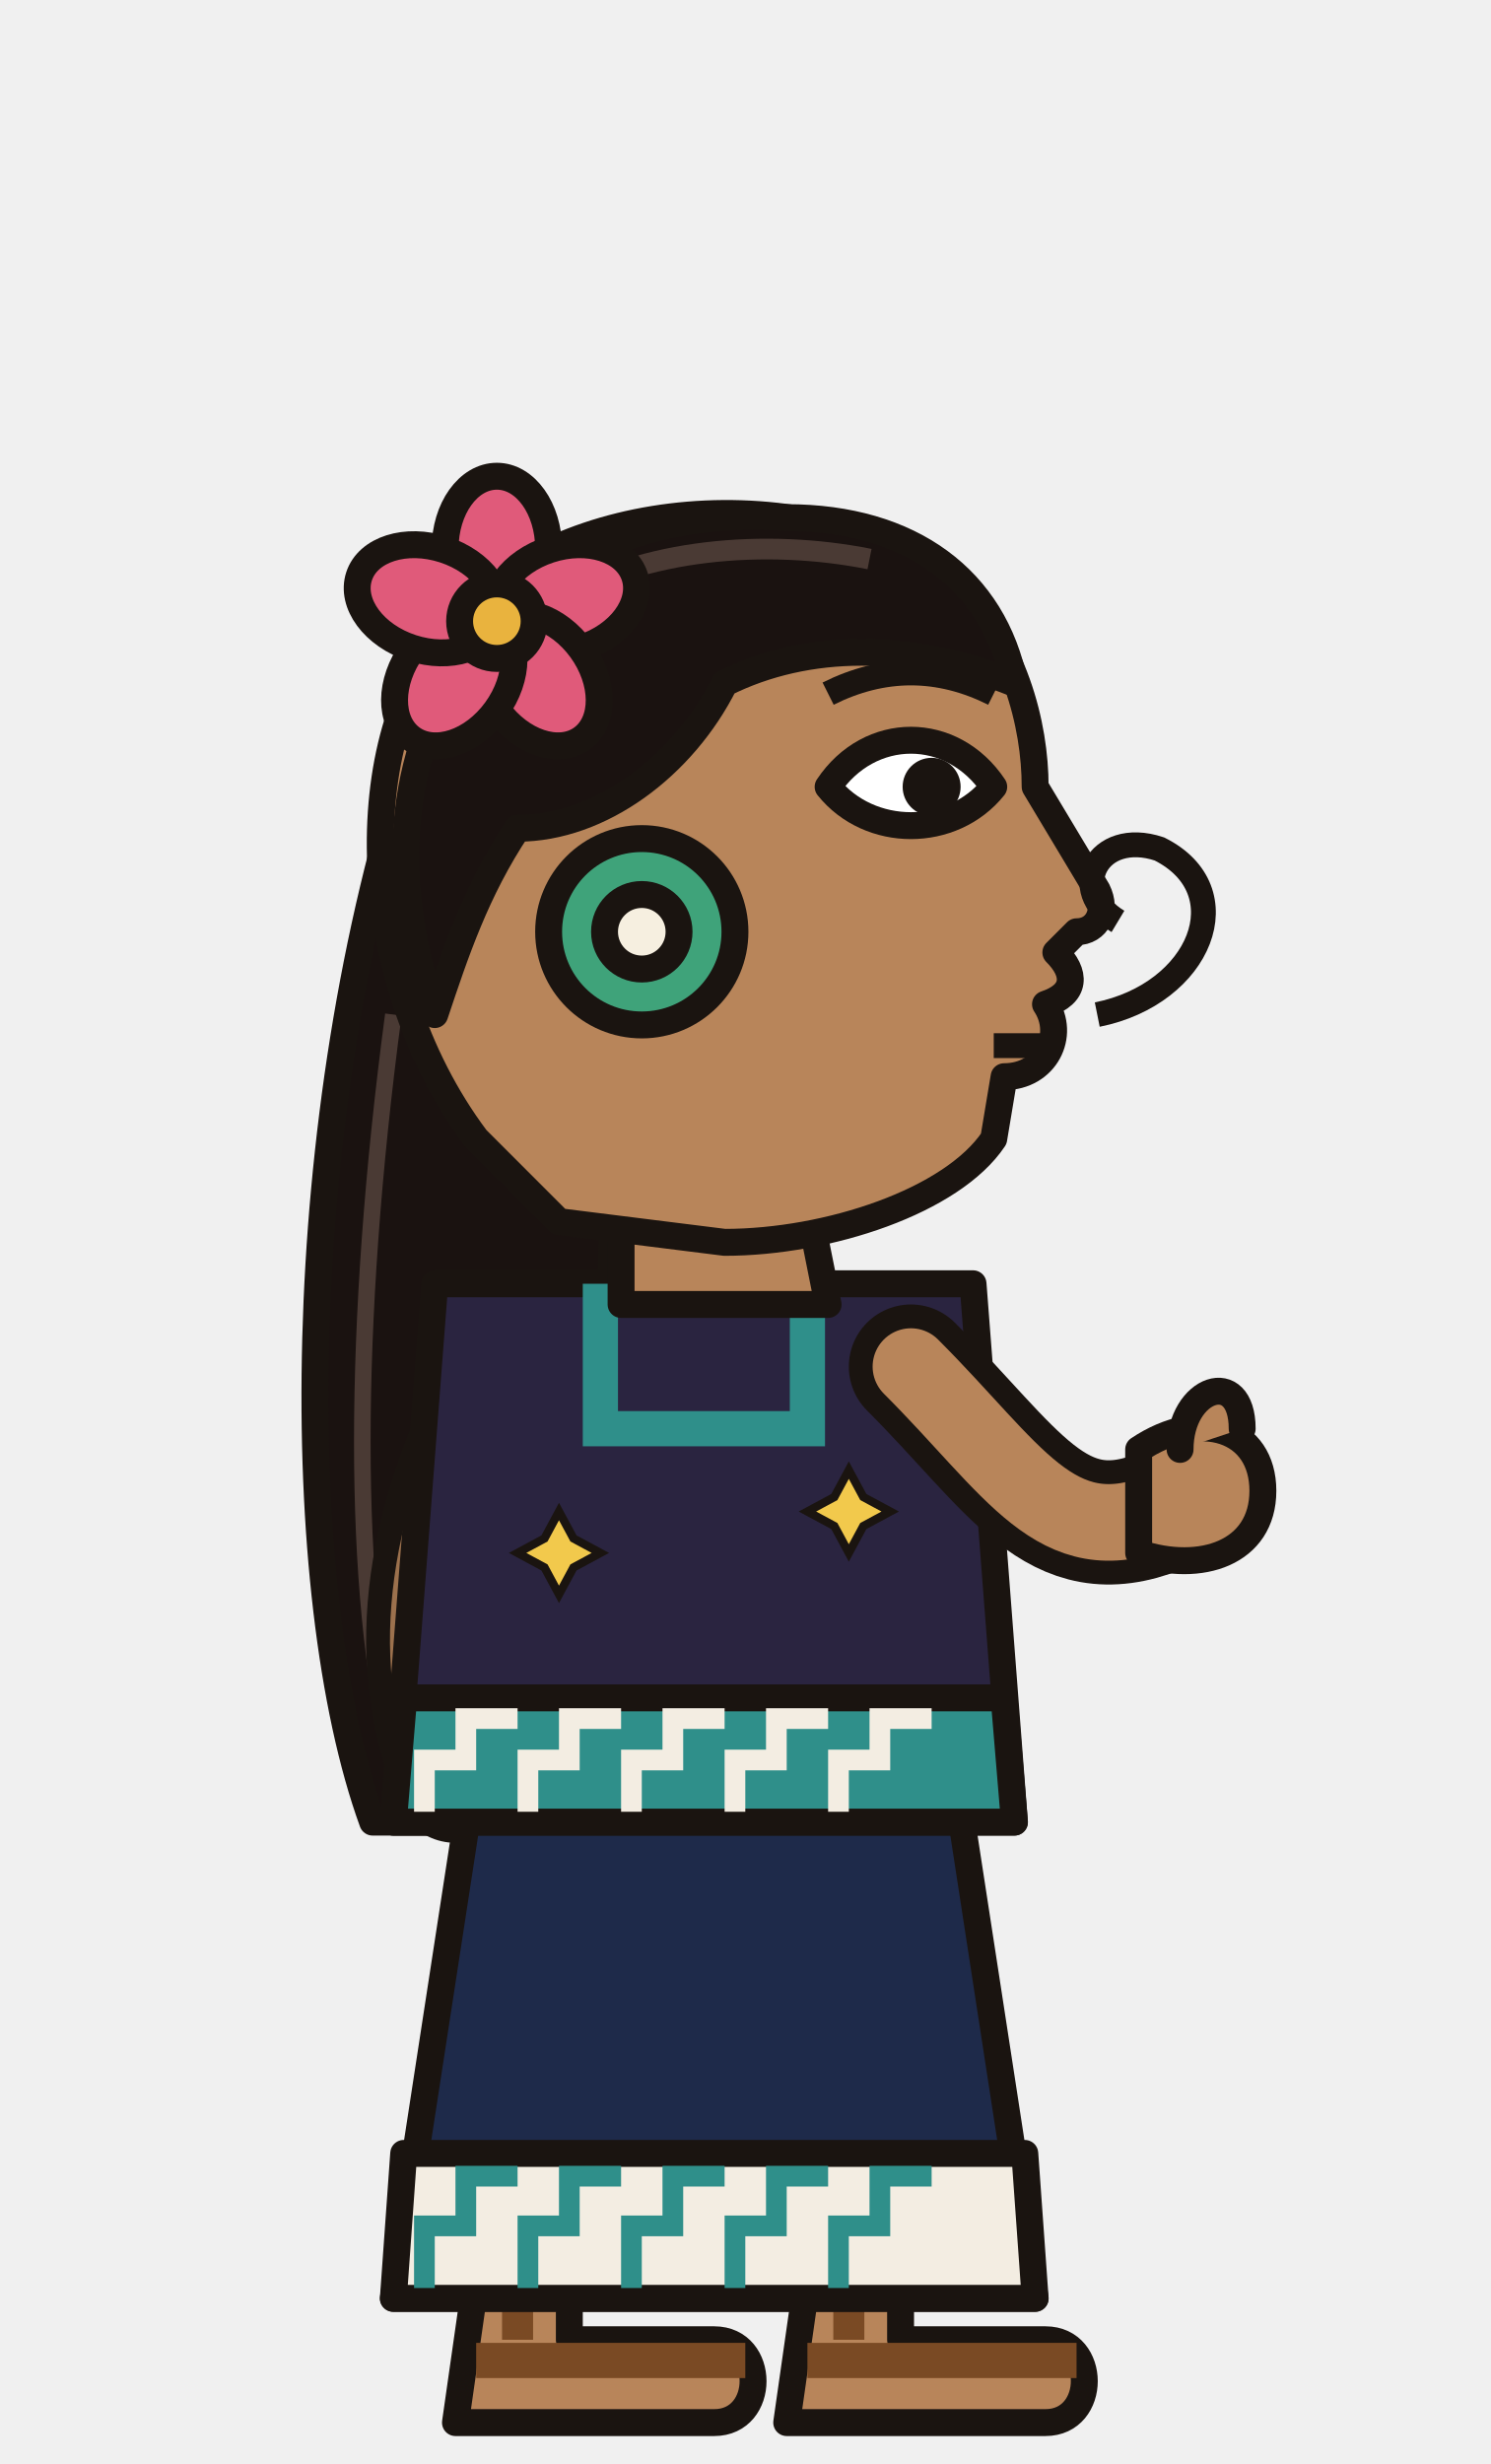
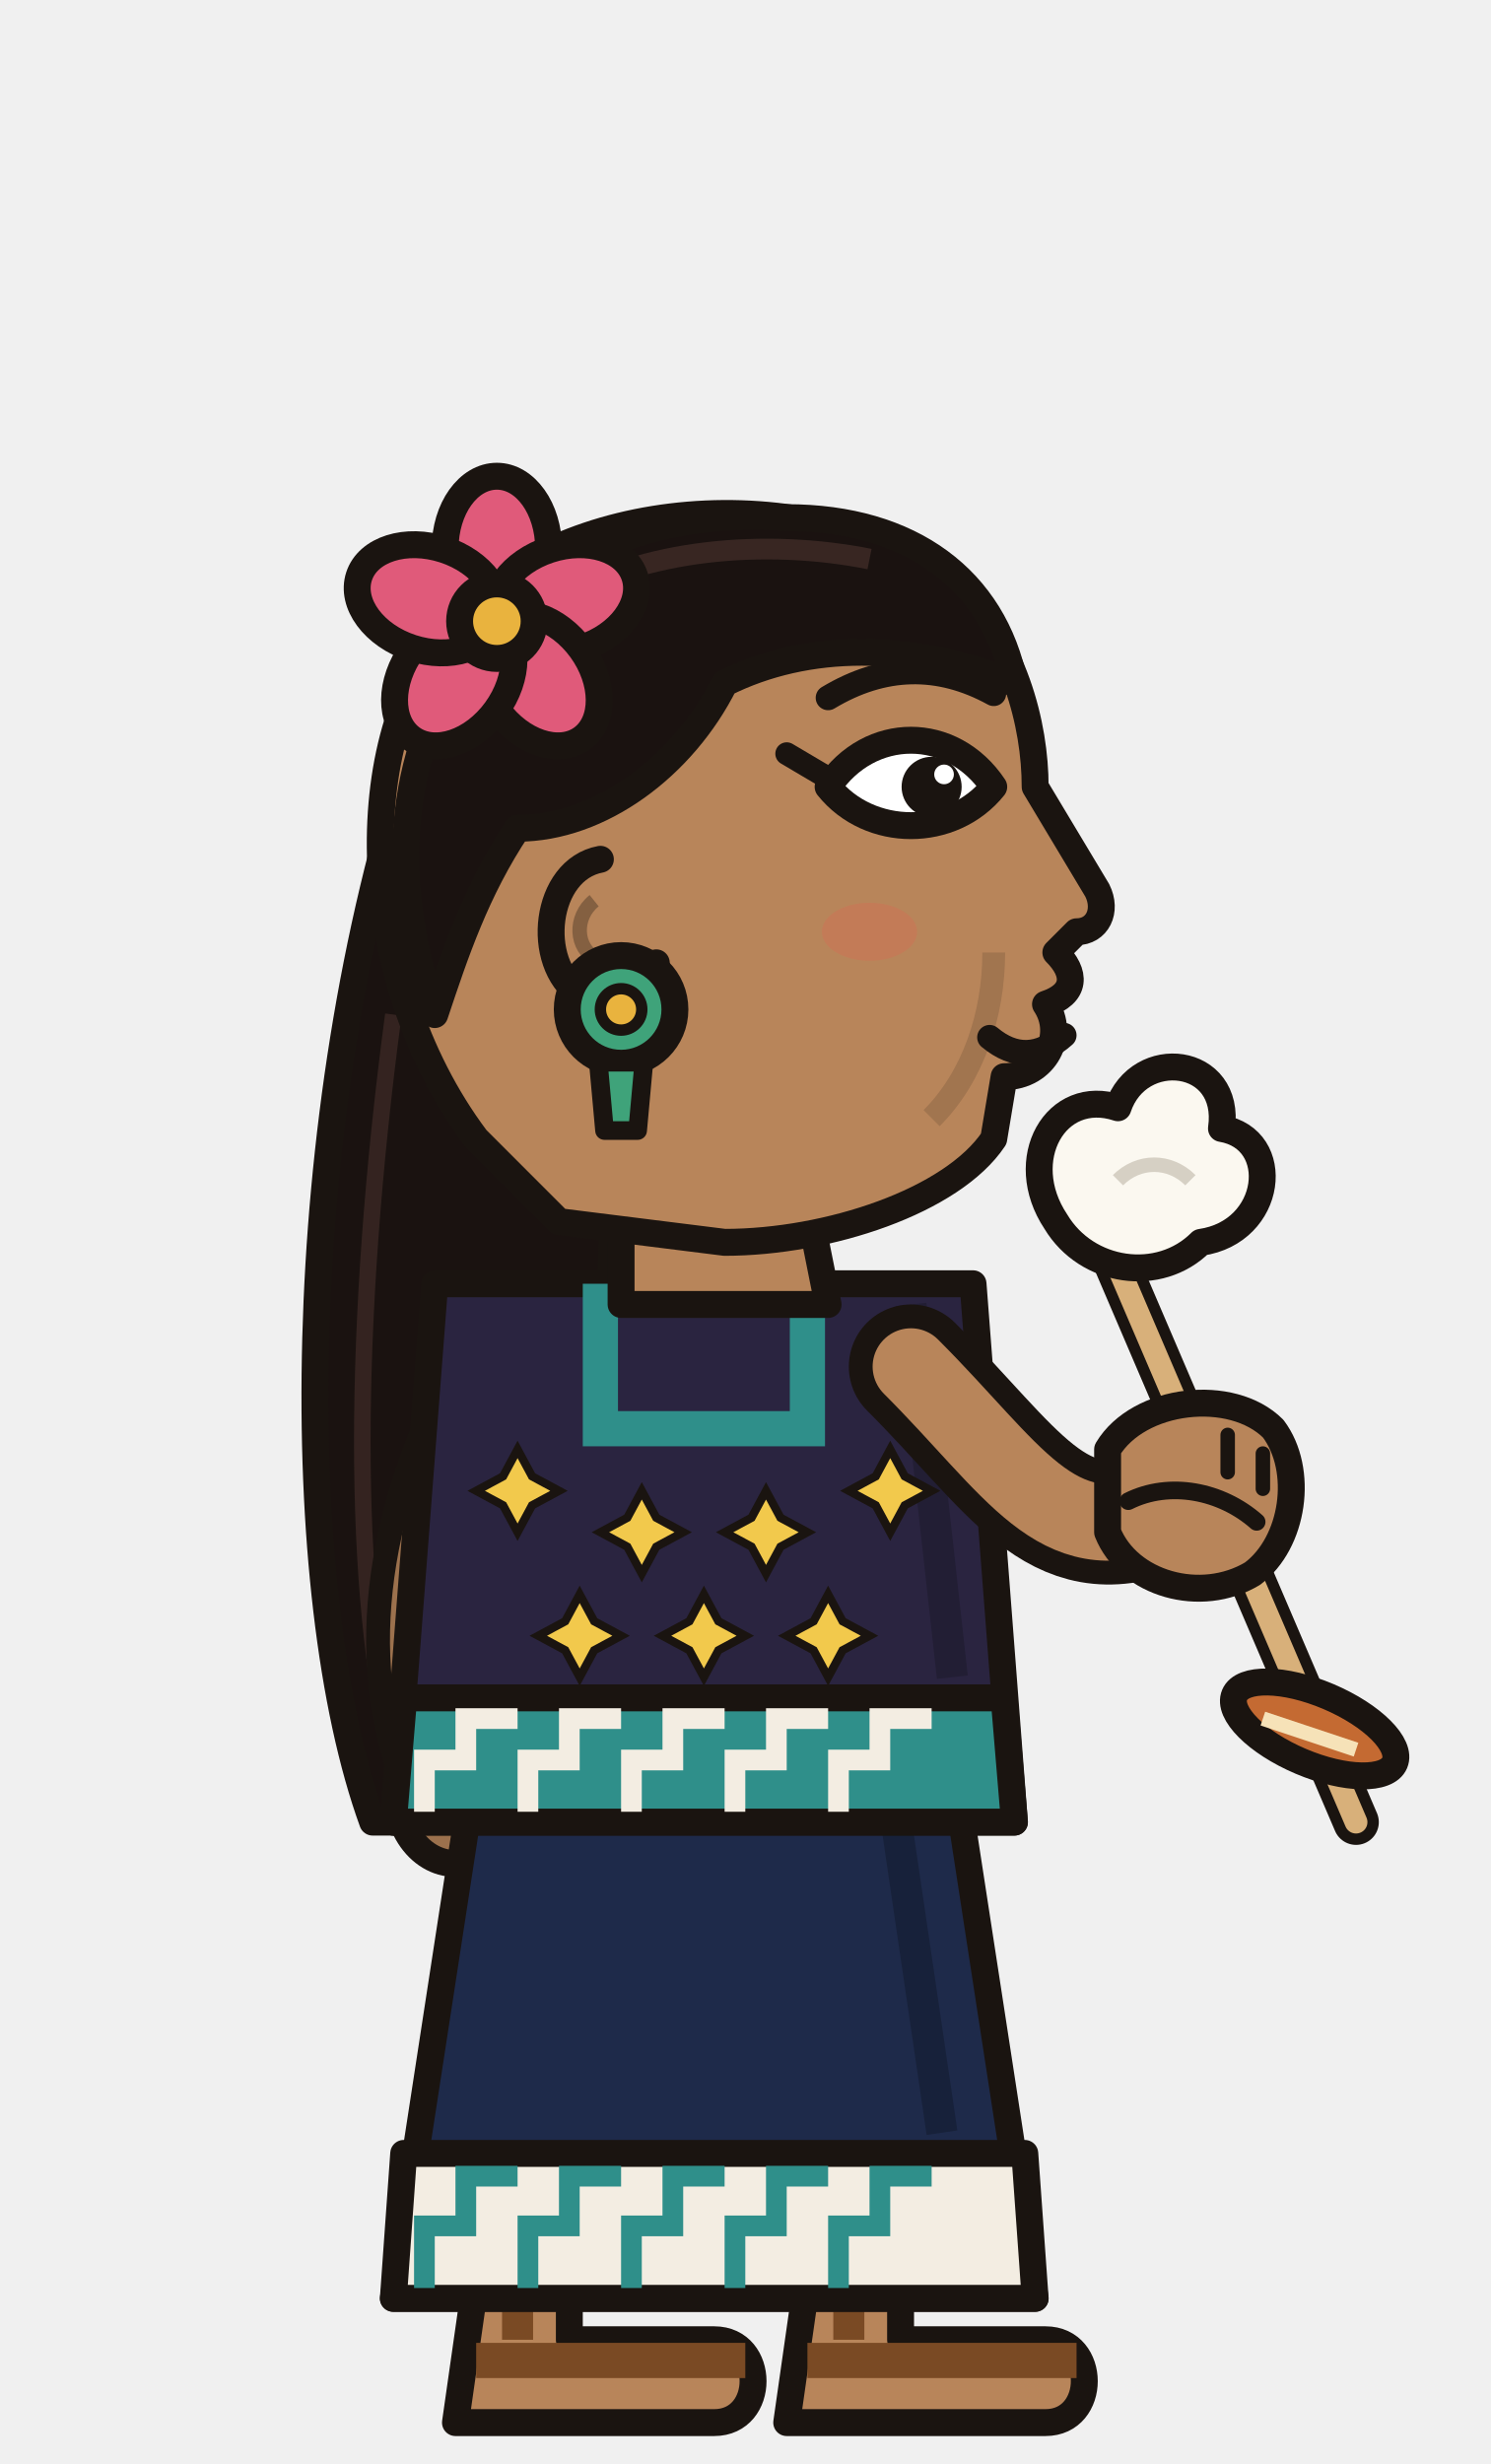
<svg xmlns="http://www.w3.org/2000/svg" class="fig fig--borgia" viewBox="-4 -38 144 238" role="img" aria-label="Citlali">
  <path d="M36 34 C 24 70 24 116 32 138 L58 138 C 54 110 54 70 58 52Z" fill="#1a1210" stroke="#1a1410" stroke-width="2.6" stroke-linejoin="round" stroke-linecap="round" />
-   <path d="M34 60 C 30 90 30 116 34 132" stroke="#4a3a34" stroke-width="1.6" fill="none" />
+   <path d="M34 60 C 30 90 30 116 34 132" stroke="#3e2b26" stroke-width="1.6" fill="none" opacity=".7" />
  <path d="M44 96 C 36 112 36 124 40 134" fill="none" stroke="#1a1410" stroke-width="12" stroke-linecap="round" />
  <path d="M44 96 C 36 112 36 124 40 134" fill="none" stroke="#9c714d" stroke-width="7.4" stroke-linecap="round" />
+   <path d="M34.5 133 C 36 128.5 44 128.5 45.6 133 C 46.6 138 43.6 142 40 142 C 36.4 142 33.6 138 34.5 133Z" fill="#9c714d" stroke="#1a1410" stroke-width="2.6" stroke-linejoin="round" stroke-linecap="round" />
  <path d="M42 182 h9 v6 h14 c 5 0 5 8 0 8 h-25Z" fill="#b8855a" stroke="#1a1410" stroke-width="2.6" stroke-linejoin="round" stroke-linecap="round" />
  <path d="M42 190 H68" stroke="#7a4a24" stroke-width="3.4" />
  <path d="M46 182 v6" stroke="#7a4a24" stroke-width="3" />
  <path d="M74 182 h9 v6 h14 c 5 0 5 8 0 8 h-25Z" fill="#b8855a" stroke="#1a1410" stroke-width="2.6" stroke-linejoin="round" stroke-linecap="round" />
  <path d="M74 190 H100" stroke="#7a4a24" stroke-width="3.4" />
  <path d="M78 182 v6" stroke="#7a4a24" stroke-width="3" />
  <path d="M42 132 H88 L96 184 H34Z" fill="#1e2a4a" stroke="#1a1410" stroke-width="2.6" stroke-linejoin="round" stroke-linecap="round" />
+   <path d="M82 134 L87 168" stroke="#17213a" stroke-width="3" />
  <path d="M35 170 H95 L96 184 H34Z" fill="#f3ede2" stroke="#1a1410" stroke-width="2.6" stroke-linejoin="round" stroke-linecap="round" />
  <path d="M37 183 v-6 h4 v-4.8 h5M47 183 v-6 h4 v-4.8 h5M57 183 v-6 h4 v-4.8 h5M67 183 v-6 h4 v-4.8 h5M77 183 v-6 h4 v-4.8 h5" fill="none" stroke="#2f8f8a" stroke-width="2" />
  <path d="M38 86 H90 L94 138 H34Z" fill="#2a2440" stroke="#1a1410" stroke-width="2.6" stroke-linejoin="round" stroke-linecap="round" />
+   <path d="M84 88 L88 124" stroke="#221e34" stroke-width="3" />
  <path d="M54 86 V100 H74 V86" fill="none" stroke="#2f8f8a" stroke-width="3.4" />
  <path d="M35 126 H93 L94 138 H34Z" fill="#2f8f8a" stroke="#1a1410" stroke-width="2.6" stroke-linejoin="round" stroke-linecap="round" />
  <path d="M37 137 v-5 h4 v-4 h5M47 137 v-5 h4 v-4 h5M57 137 v-5 h4 v-4 h5M67 137 v-5 h4 v-4 h5M77 137 v-5 h4 v-4 h5" fill="none" stroke="#f3ede2" stroke-width="2" />
-   <path d="M50 108 l1.4 2.6 l2.6 1.4 l-2.6 1.4 l-1.4 2.6 l-1.4 -2.6 l-2.6 -1.4 l2.6 -1.4Z" fill="#f2c94c" stroke="#1a1410" stroke-width=".8" />
-   <path d="M78 104 l1.4 2.6 l2.6 1.4 l-2.6 1.4 l-1.4 2.6 l-1.4 -2.6 l-2.6 -1.4 l2.6 -1.4Z" fill="#f2c94c" stroke="#1a1410" stroke-width=".8" />
+   <path d="M46 102 l1.4 2.6 l2.6 1.4 l-2.6 1.4 l-1.4 2.6 l-1.4 -2.6 l-2.6 -1.4 l2.6 -1.4Z" fill="#f2c94c" stroke="#1a1410" stroke-width=".8" />
+   <path d="M58 106 l1.4 2.6 l2.6 1.4 l-2.6 1.4 l-1.4 2.6 l-1.4 -2.6 l-2.6 -1.4 l2.6 -1.4Z" fill="#f2c94c" stroke="#1a1410" stroke-width=".8" />
+   <path d="M70 106 l1.4 2.6 l2.6 1.4 l-2.6 1.4 l-1.4 2.6 l-1.4 -2.6 l-2.6 -1.4 l2.6 -1.4Z" fill="#f2c94c" stroke="#1a1410" stroke-width=".8" />
+   <path d="M82 102 l1.4 2.6 l2.6 1.4 l-2.6 1.4 l-1.4 2.6 l-1.4 -2.6 l-2.6 -1.4 l2.6 -1.4Z" fill="#f2c94c" stroke="#1a1410" stroke-width=".8" />
+   <path d="M52 116 l1.4 2.6 l2.6 1.4 l-2.6 1.4 l-1.4 2.6 l-1.4 -2.6 l-2.6 -1.4 l2.6 -1.4Z" fill="#f2c94c" stroke="#1a1410" stroke-width=".8" />
+   <path d="M64 116 l1.4 2.6 l2.6 1.4 l-2.6 1.4 l-1.4 2.6 l-1.4 -2.6 l-2.6 -1.4 l2.6 -1.4Z" fill="#f2c94c" stroke="#1a1410" stroke-width=".8" />
+   <path d="M76 116 l1.4 2.6 l2.6 1.4 l-2.6 1.4 l-1.4 2.6 l-1.4 -2.6 l-2.6 -1.4 l2.6 -1.4Z" fill="#f2c94c" stroke="#1a1410" stroke-width=".8" />
  <path d="M56 76 L56 88 L76 88 L74 78" fill="#b8855a" stroke="#1a1410" stroke-width="2.6" stroke-linejoin="round" stroke-linecap="round" />
  <path d="M42 72 C 30 56 30 32 40 22 C 50 10 74 8 88 18 C 94 24 96 32 96 38 L102 48 C 103 50 102 52 100 52 L98 54 C 100 56 100 58 97 59 C 99 62 97 66 93 66 L92 72 C 88 78 76 82 66 82 L50 80Z" fill="#b8855a" stroke="#1a1410" stroke-width="2.6" stroke-linejoin="round" stroke-linecap="round" />
+   <path d="M86 70 C 90 66 92 60 92 54" stroke="#976d4a" stroke-width="2.2" fill="none" opacity=".7" />
  <path d="M76 38 C 80 32 88 32 92 38 C 88 43 80 43 76 38Z" fill="#fff" stroke="#1a1410" stroke-width="2.6" stroke-linejoin="round" stroke-linecap="round" />
-   <circle cx="86" cy="38" r="2.8" fill="#1a1410" />
-   <path d="M76 29 Q84 25 92 29" stroke="#1a1410" stroke-width="2.4" fill="none" />
-   <path d="M92 63 h6" stroke="#1a1410" stroke-width="2.4" />
-   <circle cx="58" cy="52" r="9" fill="#3fa37a" stroke="#1a1410" stroke-width="2.6" stroke-linejoin="round" stroke-linecap="round" />
-   <circle cx="58" cy="52" r="3.6" fill="#f6efe0" stroke="#1a1410" stroke-width="2.6" stroke-linejoin="round" stroke-linecap="round" />
+   <circle cx="86" cy="38" r="2.9" fill="#1a1410" />
+   <circle cx="87.2" cy="36.8" r=".95" fill="#fff" />
+   <path d="M76.4 37.4 l-4.4 -2.6" stroke="#1a1410" stroke-width="2.2" stroke-linecap="round" />
+   <path d="M76 29.4 Q84 24.6 92 29" stroke="#1a1410" stroke-width="2.4" fill="none" stroke-linecap="round" />
+   <path d="M91.6 62.2 q3.6 3 7.2 -.2" stroke="#1a1410" stroke-width="2.4" fill="none" stroke-linecap="round" />
+   <ellipse cx="80" cy="52" rx="4.6" ry="2.8" fill="#e0624e" opacity=".28" />
+   <path d="M54 45 C 48.6 46 47.6 55 52 58 C 55 60 59 58.6 59.4 55" fill="#b8855a" stroke="#1a1410" stroke-width="2.6" stroke-linejoin="round" stroke-linecap="round" />
+   <path d="M53.4 49 C 51.4 50.6 51.6 53.6 53.6 54.6" fill="none" stroke="#846041" stroke-width="1.4" />
+   <circle cx="56" cy="59.5" r="5.2" fill="#3fa37a" stroke="#1a1410" stroke-width="2.6" stroke-linejoin="round" stroke-linecap="round" />
+   <circle cx="56" cy="59.5" r="2" fill="#e9b33e" stroke="#1a1410" stroke-width="1.1" />
+   <path d="M53.8 64.6 h4.4 l-.6 6.6 h-3.2Z" fill="#3fa37a" stroke="#1a1410" stroke-width="1.8" stroke-linejoin="round" />
  <path d="M38 60 C 28 32 46 10 72 12 C 84 12 92 18 94 28 C 84 24 74 24 66 28 C 62 36 54 42 46 42 C 42 48 40 54 38 60Z" fill="#1a1210" stroke="#1a1410" stroke-width="2.6" stroke-linejoin="round" stroke-linecap="round" />
-   <path d="M50 20 C 58 15 70 14 80 16" stroke="#4a3a34" stroke-width="2" fill="none" />
+   <path d="M50 20 C 58 15 70 14 80 16" stroke="#442f2a" stroke-width="2" fill="none" opacity=".7" />
  <g transform="translate(44 22)">
    <ellipse cy="-7" rx="5" ry="7" transform="rotate(0)" fill="#e05a7a" stroke="#1a1410" stroke-width="2.6" stroke-linejoin="round" stroke-linecap="round" />
    <ellipse cy="-7" rx="5" ry="7" transform="rotate(72)" fill="#e05a7a" stroke="#1a1410" stroke-width="2.6" stroke-linejoin="round" stroke-linecap="round" />
    <ellipse cy="-7" rx="5" ry="7" transform="rotate(144)" fill="#e05a7a" stroke="#1a1410" stroke-width="2.6" stroke-linejoin="round" stroke-linecap="round" />
    <ellipse cy="-7" rx="5" ry="7" transform="rotate(216)" fill="#e05a7a" stroke="#1a1410" stroke-width="2.6" stroke-linejoin="round" stroke-linecap="round" />
    <ellipse cy="-7" rx="5" ry="7" transform="rotate(288)" fill="#e05a7a" stroke="#1a1410" stroke-width="2.6" stroke-linejoin="round" stroke-linecap="round" />
    <circle r="3.6" fill="#e9b33e" stroke="#1a1410" stroke-width="2.6" stroke-linejoin="round" stroke-linecap="round" />
  </g>
+   <path d="M103 82 L127 138" stroke="#1a1410" stroke-width="4.4" stroke-linecap="round" />
+   <path d="M103 82 L127 138" stroke="#d8b07a" stroke-width="2.2" stroke-linecap="round" />
+   <ellipse cx="123" cy="129" rx="8.4" ry="3.4" transform="rotate(23 123 129)" fill="#c46a32" stroke="#1a1410" stroke-width="2.6" stroke-linejoin="round" stroke-linecap="round" />
+   <path d="M118 128 l9 3" stroke="#f6e2b8" stroke-width="1.4" />
+   <path d="M98 80 C 94 74 98 67 104 69 C 106 63 115 64 114 71 C 120 72 119 81 112 82 C 108 86 101 85 98 80Z" fill="#fbf8f0" stroke="#1a1410" stroke-width="2.6" stroke-linejoin="round" stroke-linecap="round" />
+   <path d="M104 76 c 2 -2 5 -2 7 0" stroke="#d6d0c4" stroke-width="1.4" fill="none" />
  <path d="M84 94 C 94 104 98 112 108 108" fill="none" stroke="#1a1410" stroke-width="12" stroke-linecap="round" />
  <path d="M84 94 C 94 104 98 112 108 108" fill="none" stroke="#b8855a" stroke-width="7.4" stroke-linecap="round" />
-   <path d="M106 102 C 112 98 118 100 118 106 C 118 112 112 114 106 112 Z" fill="#b8855a" stroke="#1a1410" stroke-width="2.6" stroke-linejoin="round" stroke-linecap="round" />
-   <path d="M110 102 C 110 96 116 94 116 100" fill="#b8855a" stroke="#1a1410" stroke-width="2.6" stroke-linejoin="round" stroke-linecap="round" />
-   <path d="M102 60 c 10 -2 14 -12 6 -16 c -6 -2 -9 4 -4 7" fill="none" stroke="#1a1410" stroke-width="2.4" />
+   <path d="M103 102 C 106 97 115 96 119 100 C 122 104 121 111 117 114 C 112 117 105 115 103 110 Z" fill="#b8855a" stroke="#1a1410" stroke-width="2.6" stroke-linejoin="round" stroke-linecap="round" />
+   <path d="M114.6 100.6 v3.6 M118 102.4 v3.4" stroke="#1a1410" stroke-width="1.4" stroke-linecap="round" />
+   <path d="M105 107 C 109 105 114 106 117.4 109" fill="none" stroke="#1a1410" stroke-width="1.7" stroke-linecap="round" />
</svg>
